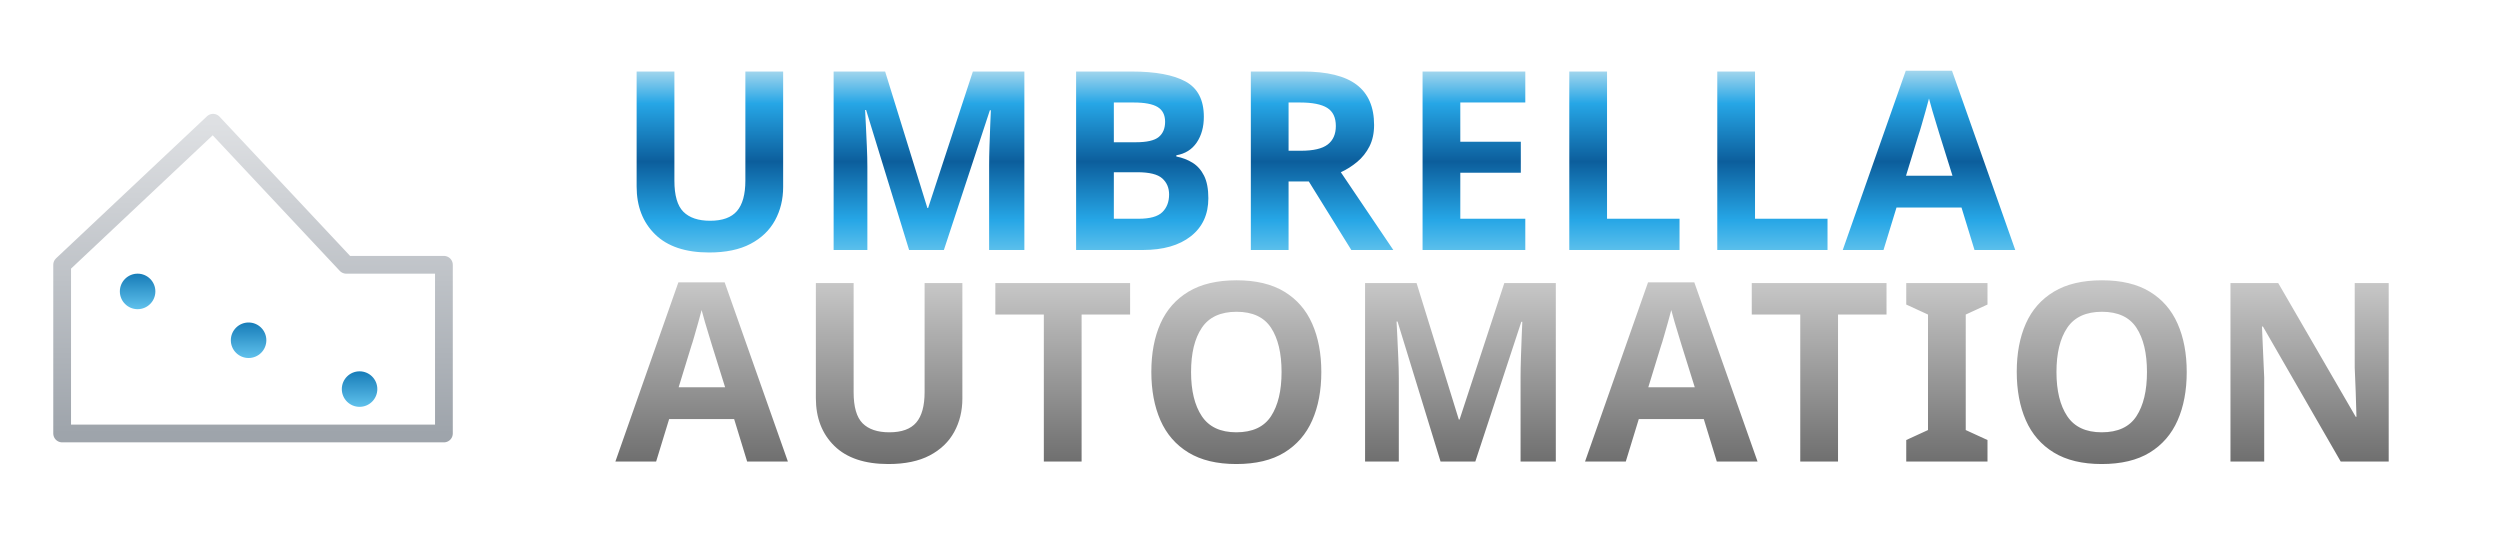
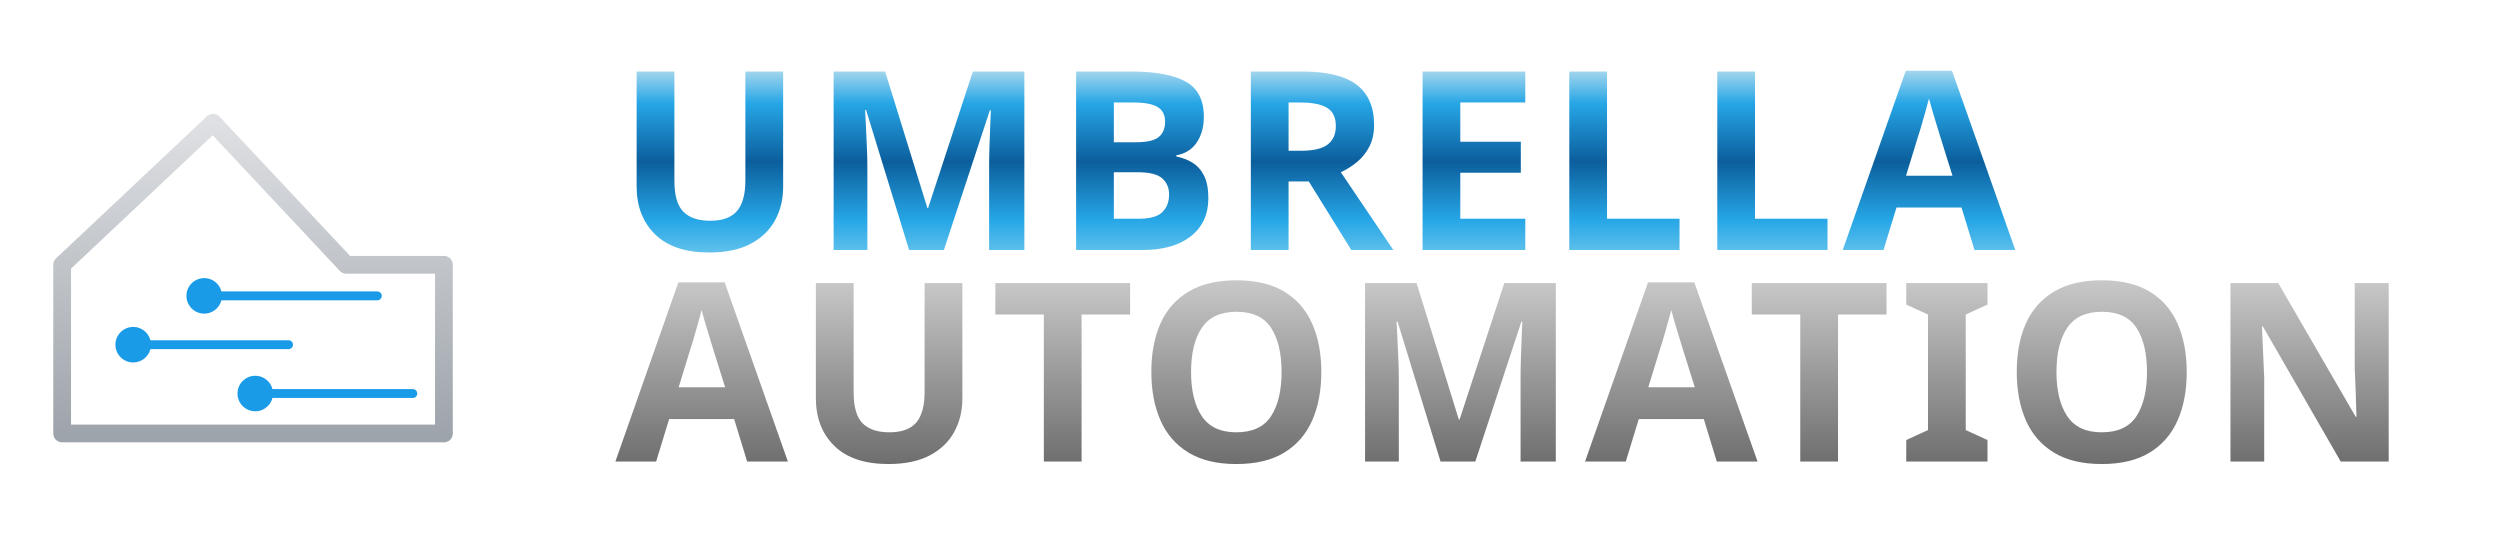
<svg xmlns="http://www.w3.org/2000/svg" viewBox="0 0 1300 280" role="img" aria-label="Umbrella Automation primary logo">
  <defs>
    <linearGradient id="ua-primary-house" x1="0" y1="0" x2="0" y2="1">
      <stop offset="0" stop-color="#dee0e3" />
      <stop offset="1" stop-color="#9ea4ab" />
    </linearGradient>
    <linearGradient id="ua-primary-circuit" x1="0" y1="1" x2="0" y2="0">
      <stop offset="0" stop-color="#5fc1ec" />
      <stop offset="1" stop-color="#177cb8" />
    </linearGradient>
    <linearGradient id="ua-primary-blue" x1="0" y1="0" x2="0" y2="1">
      <stop offset="0" stop-color="#a4d6ed" />
      <stop offset="0.18" stop-color="#26a6e6" />
      <stop offset="0.5" stop-color="#0c5e9c" />
      <stop offset="0.82" stop-color="#26a6e6" />
      <stop offset="1" stop-color="#5fc1ec" />
    </linearGradient>
    <linearGradient id="ua-primary-gray" x1="0" y1="0" x2="0" y2="1">
      <stop offset="0" stop-color="#c8c8c8" />
      <stop offset="1" stop-color="#6e6e6e" />
    </linearGradient>
  </defs>
  <svg x="0" y="36" width="277" height="208" viewBox="0 0 240 180">
    <path d="M 28 164 L 28 88 L 96 24 L 156 88 L 200 88 L 200 164 Z" fill="none" stroke="url(#ua-primary-house)" stroke-width="8" stroke-linejoin="round" stroke-linecap="round" />
-     <g stroke="url(#ua-primary-circuit)" stroke-width="4" stroke-linecap="round">
-       <line x1="62" y1="100" x2="112" y2="100" />
-       <line x1="112" y1="100" x2="112" y2="122" />
-       <line x1="112" y1="122" x2="162" y2="122" />
-       <line x1="162" y1="122" x2="162" y2="144" />
+     <g stroke="#1A9BE8" stroke-width="4" stroke-linecap="round">
+       <line x1="92" y1="102" x2="170" y2="102" />
+       <line x1="60" y1="124" x2="130" y2="124" />
+       <line x1="115" y1="146" x2="186" y2="146" />
    </g>
-     <circle cx="62" cy="100" r="8" fill="url(#ua-primary-circuit)" />
-     <circle cx="112" cy="122" r="8" fill="url(#ua-primary-circuit)" />
-     <circle cx="162" cy="144" r="8" fill="url(#ua-primary-circuit)" />
+     <circle cx="92" cy="102" r="8" fill="#1A9BE8" />
+     <circle cx="60" cy="124" r="8" fill="#1A9BE8" />
+     <circle cx="115" cy="146" r="8" fill="#1A9BE8" />
  </svg>
  <text x="320" y="130" font-family="&quot;Eurostile&quot;,&quot;Eurostile LT W01&quot;,&quot;Microgramma D&quot;,&quot;Saira&quot;,&quot;Aldrich&quot;,&quot;Antonio&quot;,system-ui,sans-serif" font-weight="900" font-size="130" letter-spacing="3.5" fill="url(#ua-primary-blue)">UMBRELLA</text>
  <text x="320" y="240" font-family="&quot;Eurostile&quot;,&quot;Eurostile LT W01&quot;,&quot;Microgramma D&quot;,&quot;Saira&quot;,&quot;Aldrich&quot;,&quot;Antonio&quot;,system-ui,sans-serif" font-weight="900" font-size="130" letter-spacing="3.5" fill="url(#ua-primary-gray)">AUTOMATION</text>
</svg>
